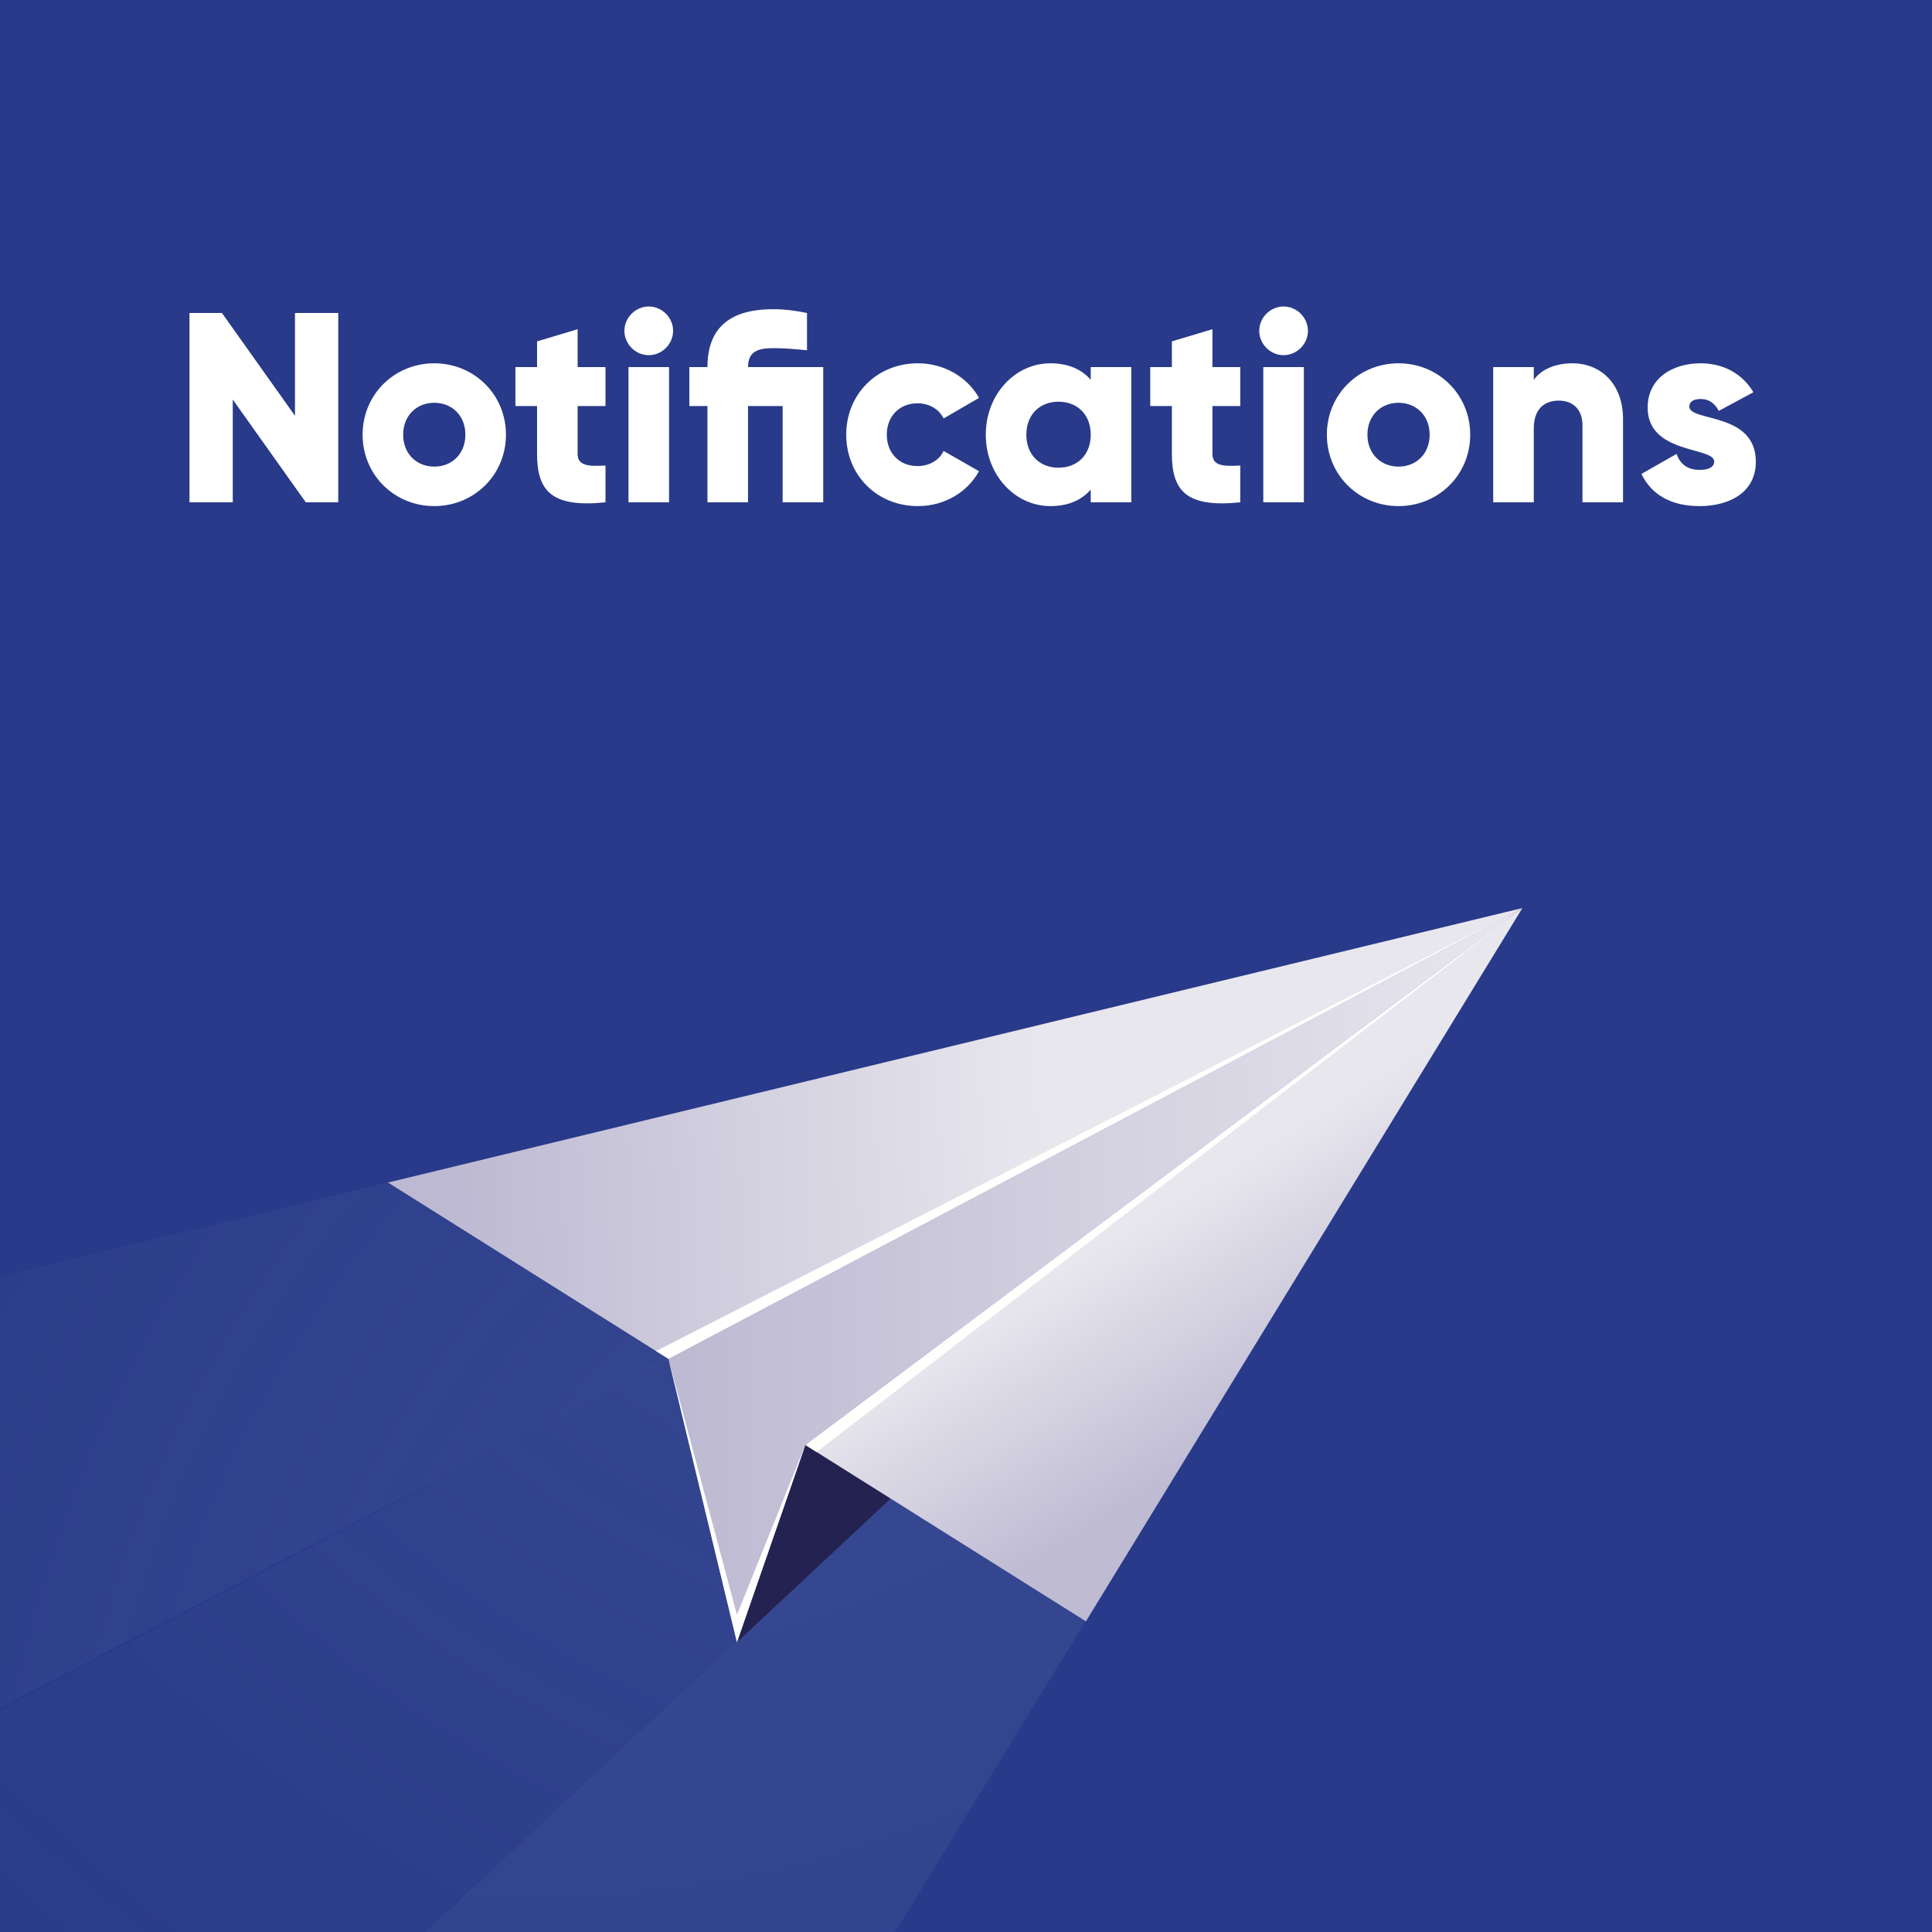
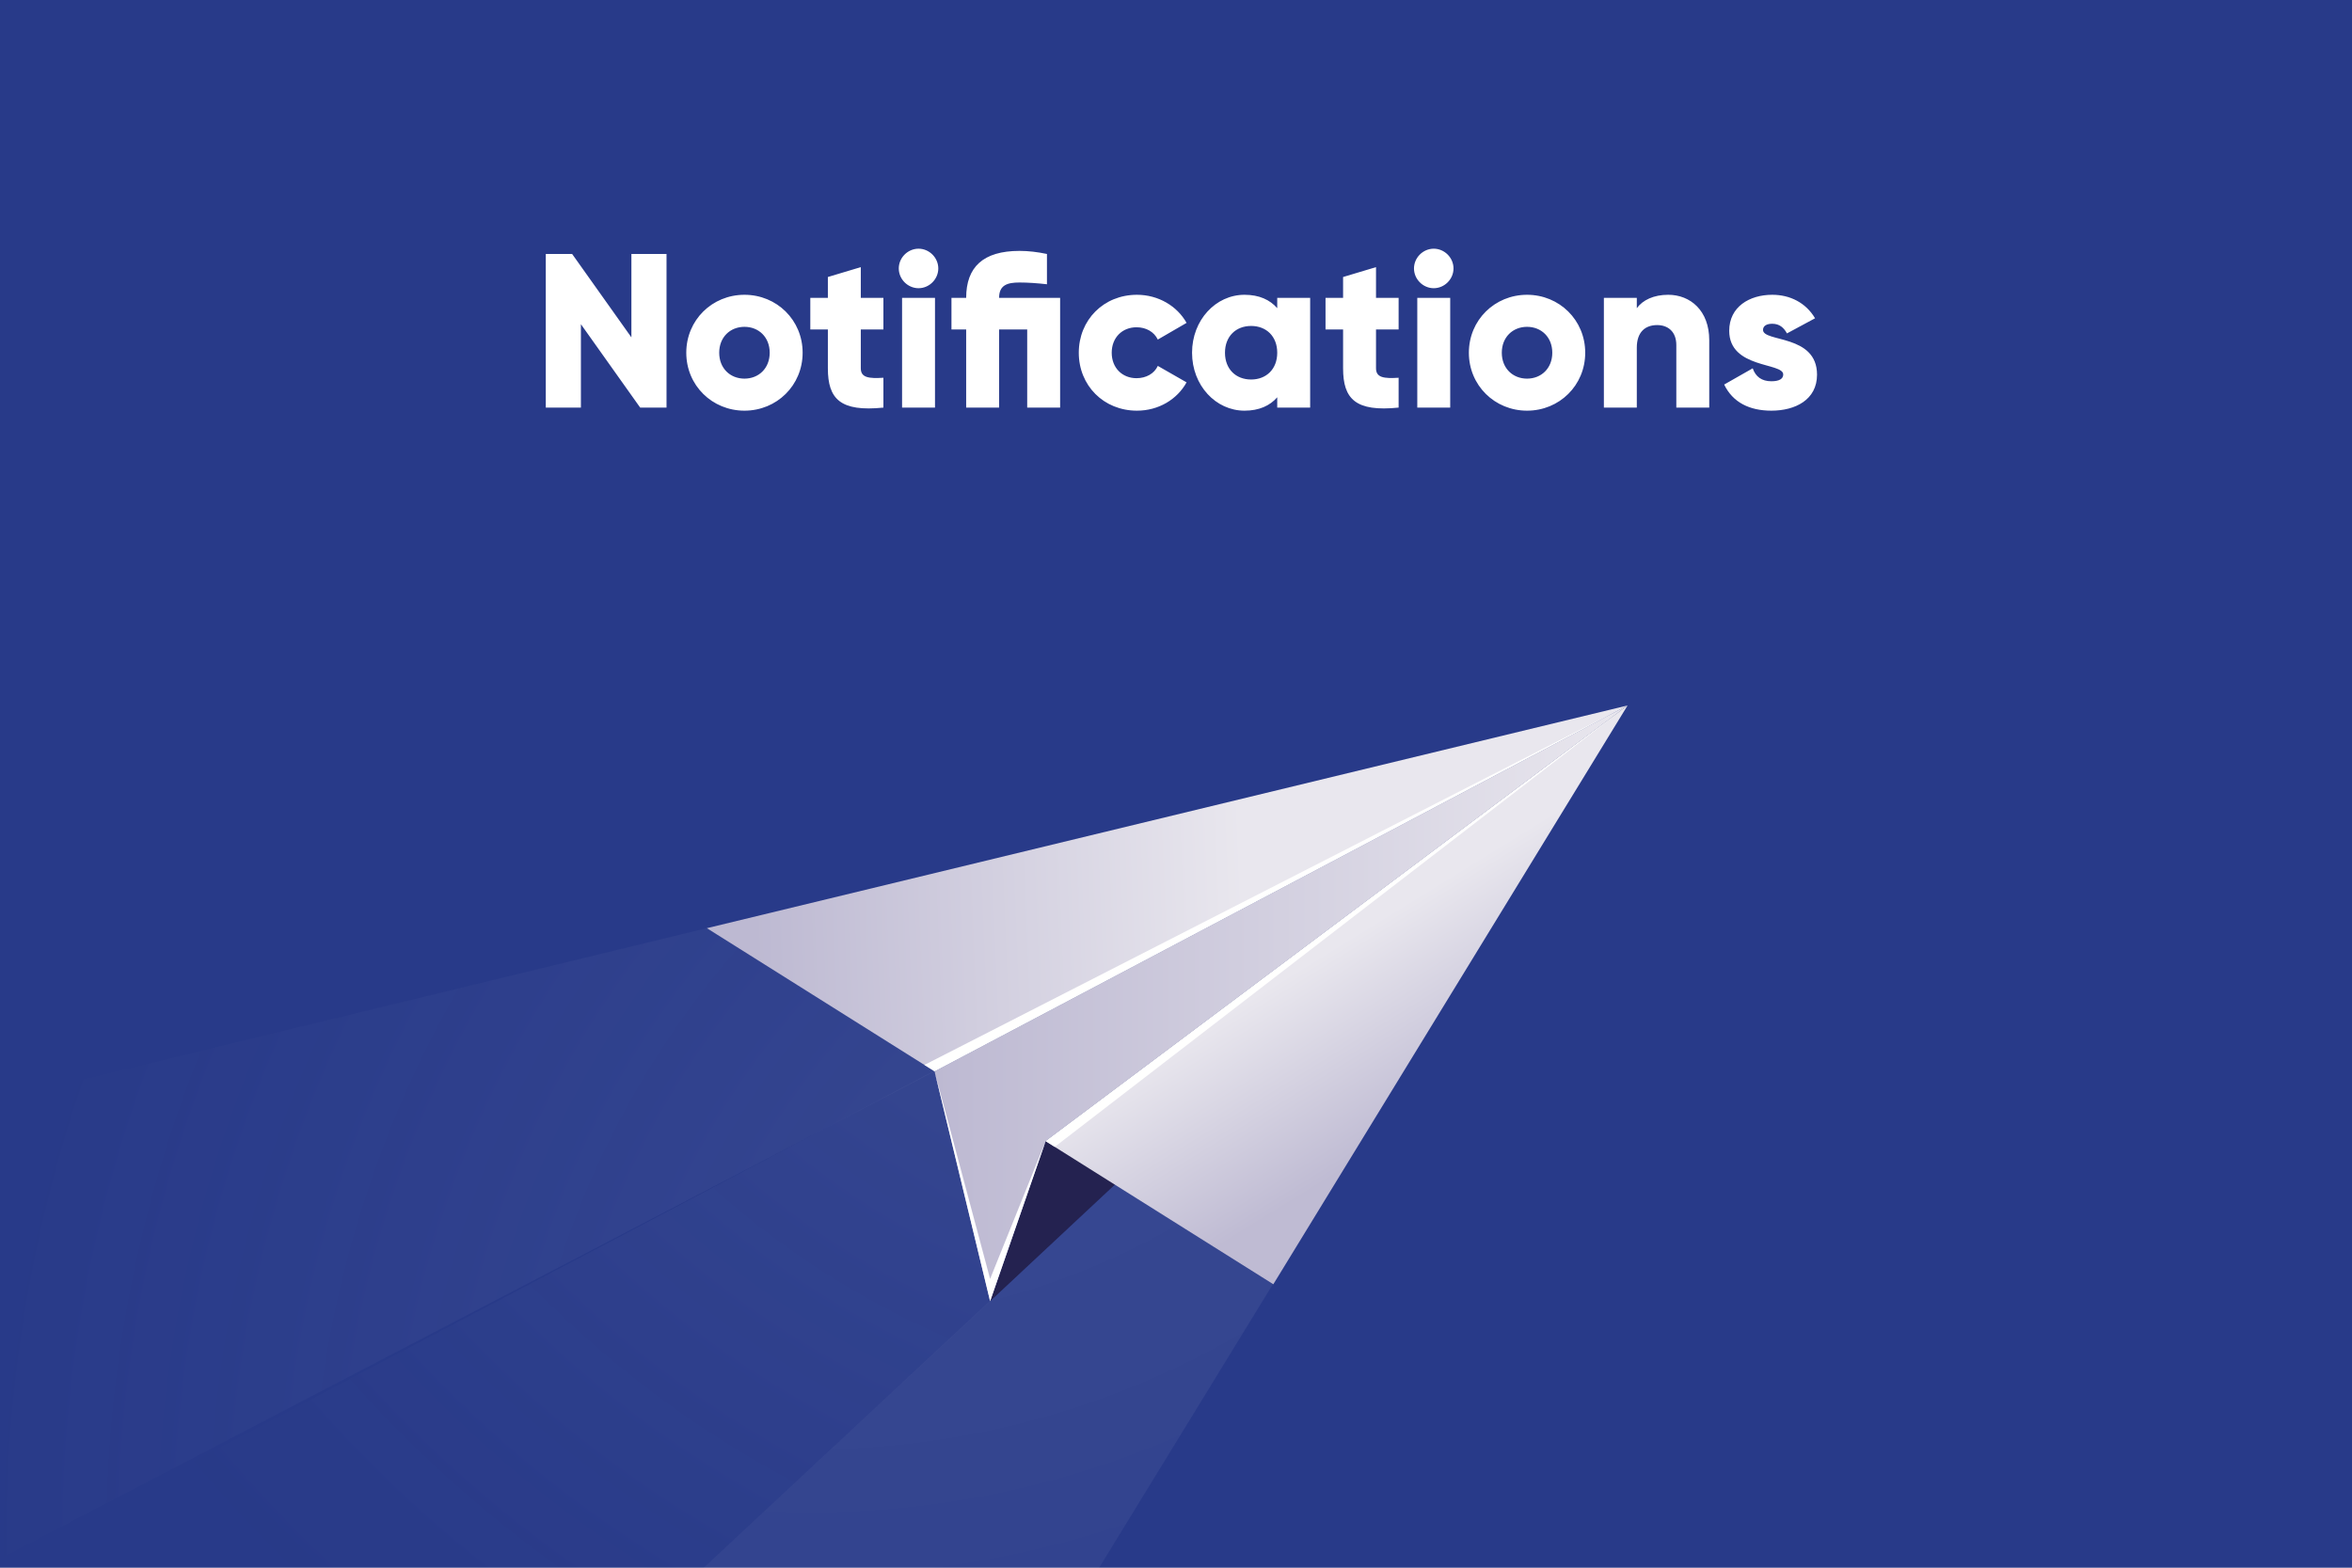
- <svg xmlns="http://www.w3.org/2000/svg" width="500" height="500">
+ <svg xmlns="http://www.w3.org/2000/svg" width="750" height="500">
  <defs>
    <radialGradient id="A" cx="50%" cy="-83.168%" r="249.29%" fx="50%" fy="-83.168%" gradientTransform="scale(.77288 1) rotate(-66.897 .573 -.943)">
      <stop offset="0%" stop-color="#fff" stop-opacity=".22" />
      <stop offset="100%" stop-color="#fff" stop-opacity="0" />
    </radialGradient>
    <radialGradient id="B" cx="123.76%" cy="91.568%" r="237.295%" fx="123.76%" fy="91.568%" gradientTransform="matrix(-.33528 -.09242 .03112 -.99572 1.624 1.942)">
      <stop offset="0%" stop-color="#fff" stop-opacity=".22" />
      <stop offset="89.676%" stop-color="#e9e7ee" stop-opacity="0" />
      <stop offset="100%" stop-color="#fff" stop-opacity="0" />
    </radialGradient>
    <radialGradient id="C" cx="128.704%" cy="-64.022%" r="208.994%" fx="128.704%" fy="-64.022%" gradientTransform="matrix(-.57305 .6798 -.53118 -.7334 1.684 -1.984)">
      <stop offset="0%" stop-color="#fff" stop-opacity=".22" />
      <stop offset="78.384%" stop-color="#eae8ee" stop-opacity=".005" />
      <stop offset="100%" stop-color="#e9e7ee" stop-opacity="0" />
      <stop offset="100%" stop-color="#fff" stop-opacity="0" />
    </radialGradient>
    <linearGradient id="D" x1="4.911%" x2="58.415%" y1="51.253%" y2="50.392%">
      <stop offset="0%" stop-color="#bdb9d2" />
      <stop offset="100%" stop-color="#e9e7ee" />
    </linearGradient>
    <linearGradient id="E" x1="67.634%" x2="32.448%" y1="109.412%" y2="52.362%">
      <stop offset="0%" stop-color="#bdb9d2" />
      <stop offset="49.992%" stop-color="#bfbbd3" />
      <stop offset="100%" stop-color="#e9e7ee" />
    </linearGradient>
    <linearGradient id="F" x1="0%" x2="100%" y1="50%" y2="50%">
      <stop offset="0%" stop-color="#bdb9d2" />
      <stop offset="100%" stop-color="#e9e7ee" />
    </linearGradient>
  </defs>
  <g fill="none" fill-rule="evenodd">
-     <path fill="#283a89" d="M0 0h500v500H0z" />
-     <path fill="#fff" fill-rule="nonzero" d="M60.24 130v-26.6l18.9 26.6h8.4V81h-11.2v26.6L57.44 81h-8.4v49h11.2zm52.15.98c10.29 0 18.55-8.05 18.55-18.48s-8.26-18.48-18.55-18.48-18.55 8.05-18.55 18.48 8.26 18.48 18.55 18.48zm0-10.22c-4.55 0-8.05-3.29-8.05-8.26s3.5-8.26 8.05-8.26 8.05 3.29 8.05 8.26-3.5 8.26-8.05 8.26zM156.7 130v-9.52c-4.62.28-7.21 0-7.21-3.01v-12.39h7.21V95h-7.21v-9.8l-10.5 3.15V95h-5.6v10.08h5.6v12.39c0 9.8 3.99 13.93 17.71 12.53zm11.2-38.08c3.43 0 6.3-2.87 6.3-6.3s-2.87-6.3-6.3-6.3-6.3 2.87-6.3 6.3 2.87 6.3 6.3 6.3zm5.25 38.08V95h-10.5v35h10.5zm20.44 0v-24.92h8.96V130h10.5V95h-19.46c0-4.06 2.59-4.9 6.51-4.9 2.66 0 5.6.21 8.75.56V81c-3.01-.63-5.88-.98-8.75-.98-11.62 0-17.01 5.18-17.01 14.98h-4.69v10.08h4.69V130h10.5zm43.96.98c6.86 0 12.81-3.57 15.82-9.03l-9.17-5.25c-1.12 2.45-3.71 3.92-6.79 3.92-4.55 0-7.91-3.29-7.91-8.12s3.36-8.12 7.91-8.12c3.08 0 5.6 1.47 6.79 3.92l9.17-5.32c-3.01-5.39-9.03-8.96-15.82-8.96-10.64 0-18.55 8.05-18.55 18.48s7.91 18.48 18.55 18.48zm34.3 0c4.69 0 8.12-1.61 10.43-4.27V130h10.5V95h-10.5v3.29c-2.31-2.66-5.74-4.27-10.43-4.27-9.17 0-16.73 8.05-16.73 18.48s7.56 18.48 16.73 18.48zm2.1-9.94c-4.83 0-8.33-3.29-8.33-8.54s3.5-8.54 8.33-8.54 8.33 3.29 8.33 8.54-3.5 8.54-8.33 8.54zm47.04 8.96v-9.52c-4.62.28-7.21 0-7.21-3.01v-12.39h7.21V95h-7.21v-9.8l-10.5 3.15V95h-5.6v10.08h5.6v12.39c0 9.8 3.99 13.93 17.71 12.53zm11.2-38.08c3.43 0 6.3-2.87 6.3-6.3s-2.87-6.3-6.3-6.3-6.3 2.87-6.3 6.3 2.87 6.3 6.3 6.3zm5.25 38.08V95h-10.5v35h10.5zm24.5.98c10.29 0 18.55-8.05 18.55-18.48s-8.26-18.48-18.55-18.48-18.55 8.05-18.55 18.48 8.26 18.48 18.55 18.48zm0-10.22c-4.55 0-8.05-3.29-8.05-8.26s3.5-8.26 8.05-8.26 8.05 3.29 8.05 8.26-3.5 8.26-8.05 8.26zm35 9.24v-19.11c0-4.97 2.66-7.21 6.51-7.21 3.36 0 6.09 2.03 6.09 6.37V130h10.5v-21.49c0-9.45-6.02-14.49-13.09-14.49-4.62 0-8.12 1.68-10.01 4.27V95h-10.5v35h10.5zm42.91.98c7.56 0 14.56-3.43 14.56-11.48 0-12.95-17.22-10.29-17.22-14.28 0-1.26 1.12-1.96 2.94-1.96 2.31 0 3.71 1.26 4.69 3.08l8.96-4.83c-2.94-4.97-7.98-7.49-13.65-7.49-7.28 0-13.72 3.85-13.72 11.48 0 12.11 17.22 10.08 17.22 13.93 0 1.4-1.26 2.17-3.78 2.17-3.08 0-5.04-1.47-5.95-4.13l-9.1 5.18c2.73 5.67 8.05 8.33 15.05 8.33z" />
-     <g transform="translate(-463 235)">
+     <path fill="#283a89" d="M0 0h750v500H0z" />
+     <path fill="#fff" fill-rule="nonzero" d="M185.24 130v-26.6l18.9 26.6h8.4V81h-11.2v26.6L182.44 81h-8.4v49h11.2zm52.15.98c10.29 0 18.55-8.05 18.55-18.48s-8.26-18.48-18.55-18.48-18.55 8.05-18.55 18.48 8.26 18.48 18.55 18.48zm0-10.22c-4.55 0-8.05-3.29-8.05-8.26s3.5-8.26 8.05-8.26 8.05 3.29 8.05 8.26-3.5 8.26-8.05 8.26zM281.7 130v-9.52c-4.62.28-7.21 0-7.21-3.01v-12.39h7.21V95h-7.21v-9.8l-10.5 3.15V95h-5.6v10.08h5.6v12.39c0 9.8 3.99 13.93 17.71 12.53zm11.2-38.08c3.43 0 6.3-2.87 6.3-6.3s-2.87-6.3-6.3-6.3-6.3 2.87-6.3 6.3 2.87 6.3 6.3 6.3zm5.25 38.08V95h-10.5v35h10.5zm20.44 0v-24.92h8.96V130h10.5V95h-19.46c0-4.06 2.59-4.9 6.51-4.9 2.66 0 5.6.21 8.75.56V81c-3.01-.63-5.88-.98-8.75-.98-11.62 0-17.01 5.18-17.01 14.98h-4.69v10.08h4.69V130h10.5zm43.96.98c6.86 0 12.81-3.57 15.82-9.03l-9.17-5.25c-1.12 2.45-3.71 3.92-6.79 3.92-4.55 0-7.91-3.29-7.91-8.12s3.36-8.12 7.91-8.12c3.08 0 5.6 1.47 6.79 3.92l9.17-5.32c-3.01-5.39-9.03-8.96-15.82-8.96-10.64 0-18.55 8.05-18.55 18.48s7.91 18.48 18.55 18.48zm34.3 0c4.69 0 8.12-1.61 10.43-4.27V130h10.5V95h-10.5v3.29c-2.31-2.66-5.74-4.27-10.43-4.27-9.17 0-16.73 8.05-16.73 18.48s7.56 18.48 16.73 18.48zm2.1-9.94c-4.83 0-8.33-3.29-8.33-8.54s3.5-8.54 8.33-8.54 8.33 3.29 8.33 8.54-3.5 8.54-8.33 8.54zm47.04 8.96v-9.52c-4.62.28-7.21 0-7.21-3.01v-12.39h7.21V95h-7.21v-9.8l-10.5 3.15V95h-5.6v10.08h5.6v12.39c0 9.8 3.99 13.93 17.71 12.53zm11.2-38.08c3.43 0 6.3-2.87 6.3-6.3s-2.87-6.3-6.3-6.3-6.3 2.87-6.3 6.3 2.87 6.3 6.3 6.3zm5.25 38.08V95h-10.5v35h10.5zm24.5.98c10.29 0 18.55-8.05 18.55-18.48s-8.26-18.48-18.55-18.48-18.55 8.05-18.55 18.48 8.26 18.48 18.55 18.48zm0-10.22c-4.55 0-8.05-3.29-8.05-8.26s3.5-8.26 8.05-8.26 8.05 3.29 8.05 8.26-3.5 8.26-8.05 8.26zm35 9.24v-19.11c0-4.97 2.66-7.21 6.51-7.21 3.36 0 6.09 2.03 6.09 6.37V130h10.5v-21.49c0-9.45-6.02-14.49-13.09-14.49-4.62 0-8.12 1.68-10.01 4.27V95h-10.5v35h10.5zm42.91.98c7.56 0 14.56-3.43 14.56-11.48 0-12.95-17.22-10.29-17.22-14.28 0-1.26 1.12-1.96 2.94-1.96 2.31 0 3.71 1.26 4.69 3.08l8.96-4.83c-2.94-4.97-7.98-7.49-13.65-7.49-7.28 0-13.72 3.85-13.72 11.48 0 12.11 17.22 10.08 17.22 13.93 0 1.4-1.26 2.17-3.78 2.17-3.08 0-5.04-1.47-5.95-4.13l-9.1 5.18c2.73 5.67 8.05 8.33 15.05 8.33z" />
+     <g transform="translate(-338 225)">
      <g fill-opacity=".5" transform="translate(0 70.843)">
        <path fill="url(#A)" d="M693.595 81.88L449.816 309.157h174.35l119.716-195.384z" />
        <path fill="url(#B)" d="M636.011 45.843L564.126 0 0 136.977v77.18h313.325z" />
        <path fill="url(#C)" d="M635.988 45.641L316.474 214.157l133.342 95 203.906-190z" />
      </g>
      <g transform="translate(563.411)">
        <path fill="#242250" d="M90.311 190L293.589 0 108.02 138.958z" />
        <path fill="url(#D)" d="M293.589 0L72.6 116.685 0 71.036z" />
        <path fill="url(#E)" d="M293.589 0L108.02 138.958l72.6 45.651z" />
        <path fill="url(#F)" d="M108.02 138.958L293.589 0 72.6 116.685 90.311 190z" />
        <g fill="#fffffe">
          <path d="M69.37 114.655L293.589 0 72.6 116.685z" />
          <path d="M108.02 138.958L293.589 0 110.922 140.784z" />
        </g>
        <path fill="#fff" d="M72.6 116.685l17.711 66.21 17.709-43.937L90.311 190z" />
      </g>
    </g>
  </g>
</svg>
